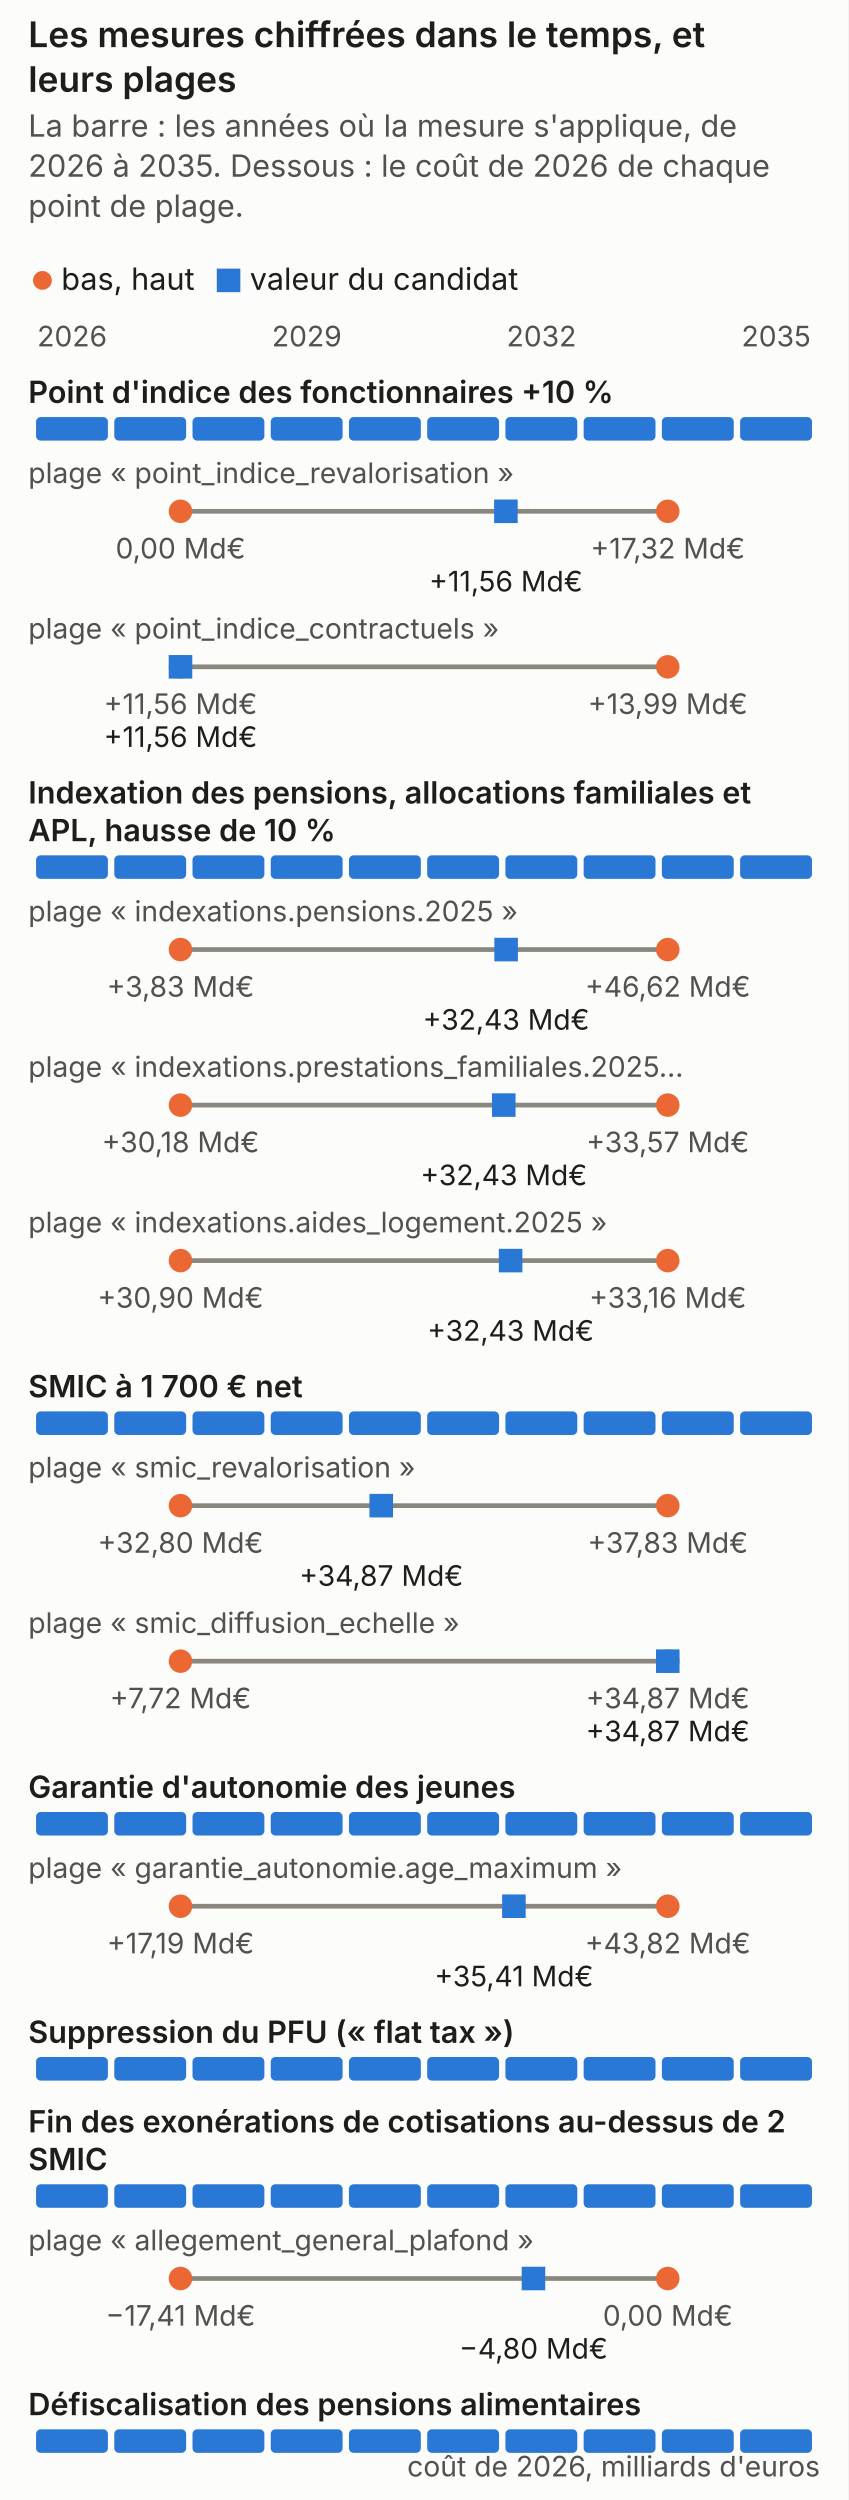
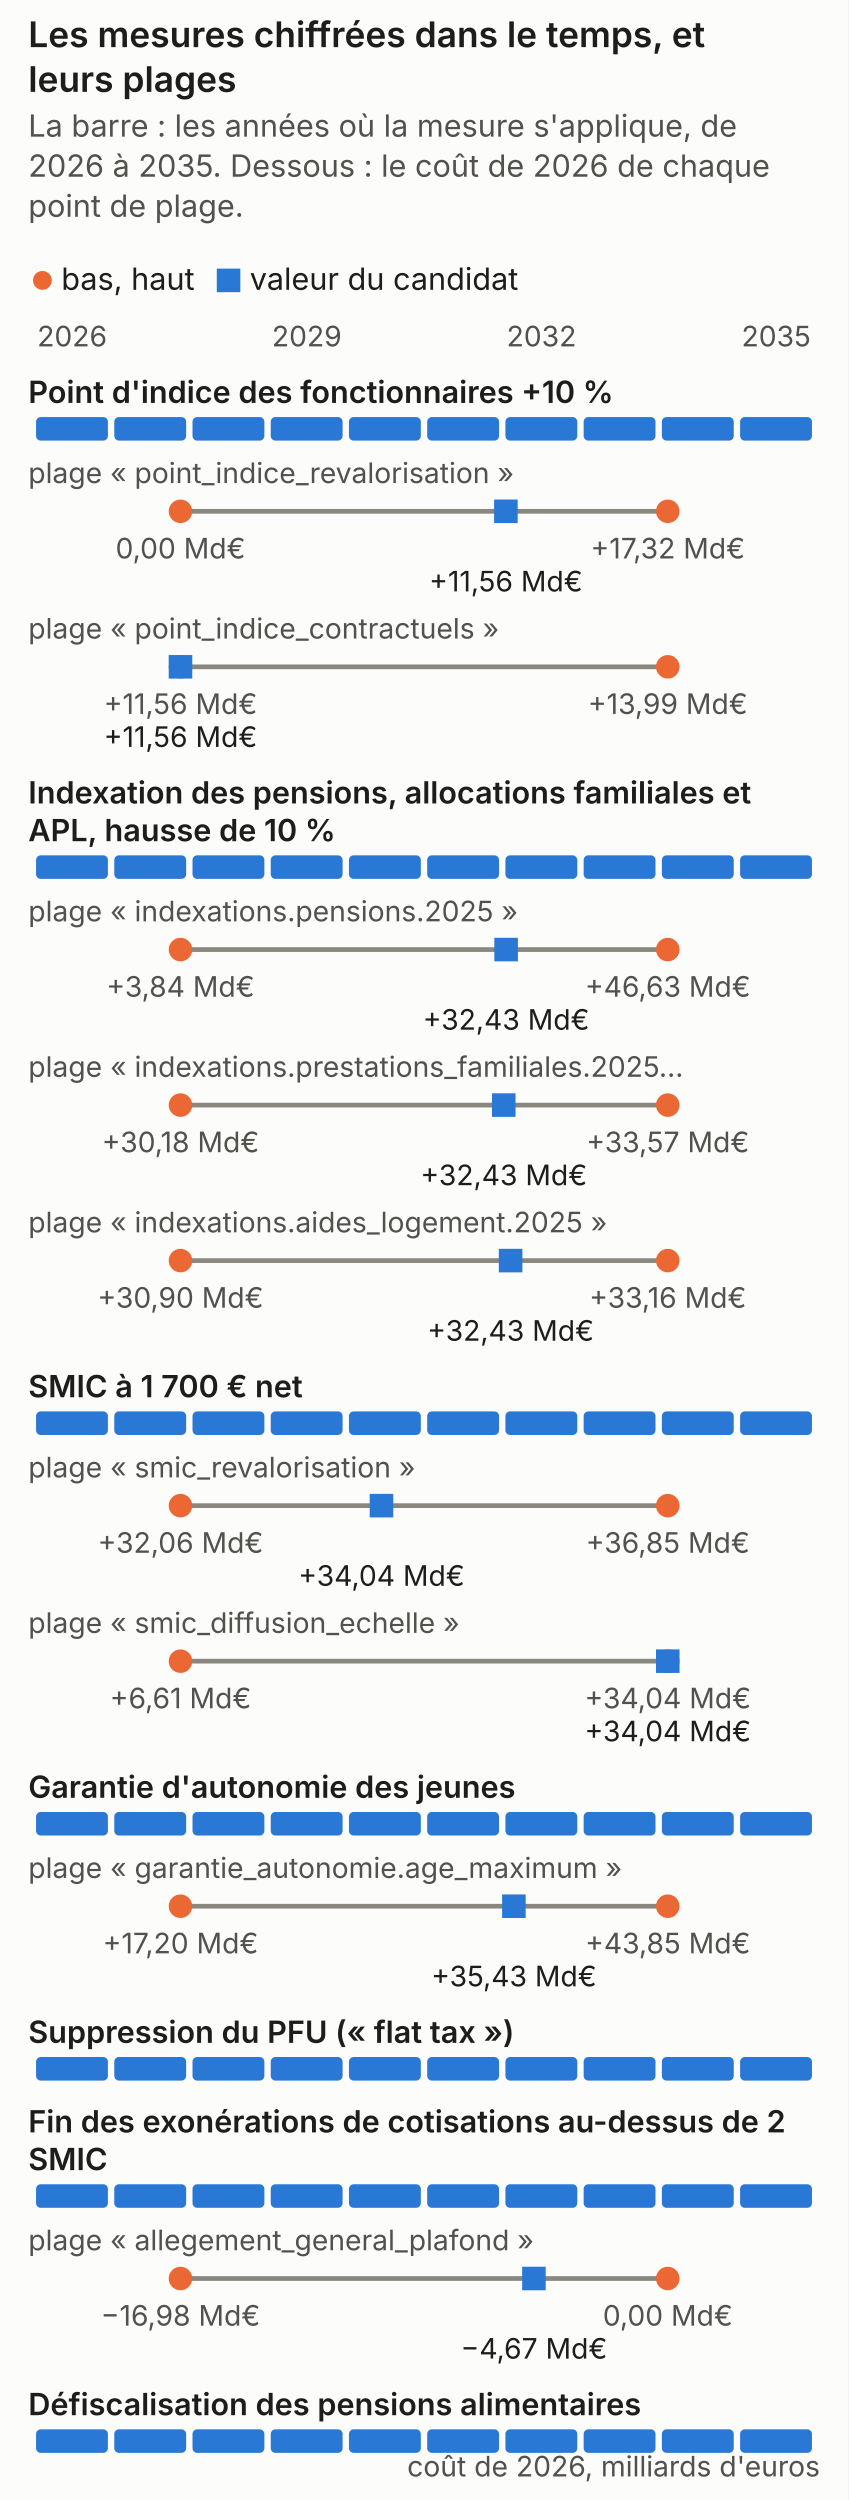
<svg xmlns="http://www.w3.org/2000/svg" viewBox="0 0 360 1061" width="360" height="1061" role="img" aria-labelledby="pres2027_melenchon_programme-frise-t pres2027_melenchon_programme-frise-d" font-size="13">
  <style>.g-fond{fill:#fcfcfb}.g-encre{fill:#1d1d1b}.g-doux{fill:#52514e}
.g-axe{stroke:#8a877f}.g-grille{stroke:#e4e1da}.g-zero{stroke:#52514e}
.g-s1{stroke:#2a78d6}.g-s2{stroke:#eb6834}.g-s3{stroke:#1baf7a}.g-s4{stroke:#6250d6}
.g-f1{fill:#2a78d6}.g-f2{fill:#eb6834}.g-f3{fill:#1baf7a}.g-f4{fill:#6250d6}
.g-bande{fill:#2a78d6;fill-opacity:.16}.g-plus{fill:#2a78d6}.g-moins{fill:#e34948}
.g-total{fill:#52514e}.g-lien{stroke:#8a877f}.g-sur{fill:#ffffff}
@media (prefers-color-scheme: dark){
.g-fond{fill:#1a1a19}.g-encre{fill:#ece9e2}.g-doux{fill:#c3c2b7}
.g-axe{stroke:#8f8b80}.g-grille{stroke:#33322f}.g-zero{stroke:#c3c2b7}
.g-s1{stroke:#3987e5}.g-s2{stroke:#d95926}.g-s3{stroke:#199e70}.g-s4{stroke:#9085e9}
.g-f1{fill:#3987e5}.g-f2{fill:#d95926}.g-f3{fill:#199e70}.g-f4{fill:#9085e9}
.g-bande{fill:#3987e5;fill-opacity:.24}.g-plus{fill:#3987e5}.g-moins{fill:#e66767}
.g-total{fill:#6b6862}.g-lien{stroke:#8f8b80}}
text{font-family:system-ui,-apple-system,"Segoe UI",sans-serif}</style>
  <rect class="g-fond" fill="#fcfcfb" x="0" y="0" width="360" height="1061" />
  <text class="g-encre" fill="#1d1d1b" x="12" y="20" text-anchor="start" font-size="15" font-weight="600">Les mesures chiffrées dans le temps, et</text>
  <text class="g-encre" fill="#1d1d1b" x="12" y="39" text-anchor="start" font-size="15" font-weight="600">leurs plages</text>
  <text class="g-doux" fill="#52514e" x="12" y="58" text-anchor="start">La barre : les années où la mesure s'applique, de</text>
  <text class="g-doux" fill="#52514e" x="12" y="75" text-anchor="start">2026 à 2035. Dessous : le coût de 2026 de chaque</text>
  <text class="g-doux" fill="#52514e" x="12" y="92" text-anchor="start">point de plage.</text>
  <circle class="g-f2" fill="#eb6834" cx="18" cy="119" r="4" />
  <text class="g-encre" fill="#1d1d1b" x="26" y="123" text-anchor="start">bas, haut</text>
  <rect class="g-f1" fill="#2a78d6" x="92" y="114" width="10" height="10" transform="rotate(0)" />
  <text class="g-encre" fill="#1d1d1b" x="106" y="123" text-anchor="start">valeur du candidat</text>
  <text class="g-doux" fill="#52514e" x="30.6" y="147" text-anchor="middle" font-size="12">2026</text>
  <text class="g-doux" fill="#52514e" x="130.2" y="147" text-anchor="middle" font-size="12">2029</text>
  <text class="g-doux" fill="#52514e" x="229.8" y="147" text-anchor="middle" font-size="12">2032</text>
  <text class="g-doux" fill="#52514e" x="329.4" y="147" text-anchor="middle" font-size="12">2035</text>
  <text class="g-encre" fill="#1d1d1b" x="12" y="171" text-anchor="start" font-weight="600">Point d'indice des fonctionnaires +10 %</text>
  <rect class="g-f1" fill="#2a78d6" x="15.3" y="177" width="30.5" height="10" rx="2" />
  <rect class="g-f1" fill="#2a78d6" x="48.5" y="177" width="30.5" height="10" rx="2" />
  <rect class="g-f1" fill="#2a78d6" x="81.7" y="177" width="30.5" height="10" rx="2" />
  <rect class="g-f1" fill="#2a78d6" x="114.9" y="177" width="30.5" height="10" rx="2" />
  <rect class="g-f1" fill="#2a78d6" x="148.1" y="177" width="30.5" height="10" rx="2" />
  <rect class="g-f1" fill="#2a78d6" x="181.3" y="177" width="30.5" height="10" rx="2" />
  <rect class="g-f1" fill="#2a78d6" x="214.5" y="177" width="30.5" height="10" rx="2" />
  <rect class="g-f1" fill="#2a78d6" x="247.7" y="177" width="30.5" height="10" rx="2" />
  <rect class="g-f1" fill="#2a78d6" x="280.9" y="177" width="30.5" height="10" rx="2" />
  <rect class="g-f1" fill="#2a78d6" x="314.1" y="177" width="30.5" height="10" rx="2" />
  <text class="g-doux" fill="#52514e" x="12" y="205" text-anchor="start" font-size="12">plage « point_indice_revalorisation »</text>
  <line class="g-axe" stroke="#8a877f" stroke-width="2" x1="76.6" y1="217" x2="283.4" y2="217" />
  <circle class="g-f2" fill="#eb6834" cx="76.6" cy="217" r="5" />
  <text class="g-doux" fill="#52514e" x="76.6" y="237" text-anchor="middle" font-size="12">0,00 Md€</text>
  <rect class="g-f1" fill="#2a78d6" x="209.7" y="212" width="10" height="10" />
  <text class="g-encre" fill="#1d1d1b" x="214.7" y="251" text-anchor="middle" font-size="12">+11,56 Md€</text>
  <circle class="g-f2" fill="#eb6834" cx="283.4" cy="217" r="5" />
  <text class="g-doux" fill="#52514e" x="283.4" y="237" text-anchor="middle" font-size="12">+17,32 Md€</text>
  <text class="g-doux" fill="#52514e" x="12" y="271" text-anchor="start" font-size="12">plage « point_indice_contractuels »</text>
  <line class="g-axe" stroke="#8a877f" stroke-width="2" x1="76.6" y1="283" x2="283.4" y2="283" />
  <circle class="g-f2" fill="#eb6834" cx="76.6" cy="283" r="5" />
  <text class="g-doux" fill="#52514e" x="76.6" y="303" text-anchor="middle" font-size="12">+11,56 Md€</text>
  <rect class="g-f1" fill="#2a78d6" x="71.6" y="278" width="10" height="10" />
  <text class="g-encre" fill="#1d1d1b" x="76.6" y="317" text-anchor="middle" font-size="12">+11,56 Md€</text>
  <circle class="g-f2" fill="#eb6834" cx="283.4" cy="283" r="5" />
  <text class="g-doux" fill="#52514e" x="283.4" y="303" text-anchor="middle" font-size="12">+13,99 Md€</text>
  <text class="g-encre" fill="#1d1d1b" x="12" y="341" text-anchor="start" font-weight="600">Indexation des pensions, allocations familiales et</text>
  <text class="g-encre" fill="#1d1d1b" x="12" y="357" text-anchor="start" font-weight="600">APL, hausse de 10 %</text>
  <rect class="g-f1" fill="#2a78d6" x="15.3" y="363" width="30.5" height="10" rx="2" />
  <rect class="g-f1" fill="#2a78d6" x="48.5" y="363" width="30.5" height="10" rx="2" />
  <rect class="g-f1" fill="#2a78d6" x="81.7" y="363" width="30.5" height="10" rx="2" />
  <rect class="g-f1" fill="#2a78d6" x="114.9" y="363" width="30.5" height="10" rx="2" />
  <rect class="g-f1" fill="#2a78d6" x="148.1" y="363" width="30.5" height="10" rx="2" />
  <rect class="g-f1" fill="#2a78d6" x="181.3" y="363" width="30.5" height="10" rx="2" />
  <rect class="g-f1" fill="#2a78d6" x="214.5" y="363" width="30.5" height="10" rx="2" />
  <rect class="g-f1" fill="#2a78d6" x="247.7" y="363" width="30.5" height="10" rx="2" />
  <rect class="g-f1" fill="#2a78d6" x="280.9" y="363" width="30.5" height="10" rx="2" />
  <rect class="g-f1" fill="#2a78d6" x="314.1" y="363" width="30.5" height="10" rx="2" />
  <text class="g-doux" fill="#52514e" x="12" y="391" text-anchor="start" font-size="12">plage « indexations.pensions.2025 »</text>
  <line class="g-axe" stroke="#8a877f" stroke-width="2" x1="76.6" y1="403" x2="283.4" y2="403" />
  <circle class="g-f2" fill="#eb6834" cx="76.6" cy="403" r="5" />
-   <text class="g-doux" fill="#52514e" x="76.6" y="423" text-anchor="middle" font-size="12">+3,83 Md€</text>
+   <text class="g-doux" fill="#52514e" x="76.6" y="423" text-anchor="middle" font-size="12">+3,84 Md€</text>
  <rect class="g-f1" fill="#2a78d6" x="209.8" y="398" width="10" height="10" />
  <text class="g-encre" fill="#1d1d1b" x="214.8" y="437" text-anchor="middle" font-size="12">+32,43 Md€</text>
  <circle class="g-f2" fill="#eb6834" cx="283.4" cy="403" r="5" />
-   <text class="g-doux" fill="#52514e" x="283.4" y="423" text-anchor="middle" font-size="12">+46,62 Md€</text>
+   <text class="g-doux" fill="#52514e" x="283.4" y="423" text-anchor="middle" font-size="12">+46,63 Md€</text>
  <text class="g-doux" fill="#52514e" x="12" y="457" text-anchor="start" font-size="12">plage « indexations.prestations_familiales.2025…</text>
  <line class="g-axe" stroke="#8a877f" stroke-width="2" x1="76.6" y1="469" x2="283.4" y2="469" />
  <circle class="g-f2" fill="#eb6834" cx="76.6" cy="469" r="5" />
  <text class="g-doux" fill="#52514e" x="76.6" y="489" text-anchor="middle" font-size="12">+30,18 Md€</text>
  <rect class="g-f1" fill="#2a78d6" x="208.8" y="464" width="10" height="10" />
  <text class="g-encre" fill="#1d1d1b" x="213.8" y="503" text-anchor="middle" font-size="12">+32,43 Md€</text>
  <circle class="g-f2" fill="#eb6834" cx="283.4" cy="469" r="5" />
  <text class="g-doux" fill="#52514e" x="283.4" y="489" text-anchor="middle" font-size="12">+33,57 Md€</text>
  <text class="g-doux" fill="#52514e" x="12" y="523" text-anchor="start" font-size="12">plage « indexations.aides_logement.2025 »</text>
  <line class="g-axe" stroke="#8a877f" stroke-width="2" x1="76.6" y1="535" x2="283.4" y2="535" />
  <circle class="g-f2" fill="#eb6834" cx="76.6" cy="535" r="5" />
  <text class="g-doux" fill="#52514e" x="76.6" y="555" text-anchor="middle" font-size="12">+30,90 Md€</text>
  <rect class="g-f1" fill="#2a78d6" x="211.7" y="530" width="10" height="10" />
  <text class="g-encre" fill="#1d1d1b" x="216.7" y="569" text-anchor="middle" font-size="12">+32,43 Md€</text>
  <circle class="g-f2" fill="#eb6834" cx="283.4" cy="535" r="5" />
  <text class="g-doux" fill="#52514e" x="283.4" y="555" text-anchor="middle" font-size="12">+33,16 Md€</text>
  <text class="g-encre" fill="#1d1d1b" x="12" y="593" text-anchor="start" font-weight="600">SMIC à 1 700 € net</text>
  <rect class="g-f1" fill="#2a78d6" x="15.3" y="599" width="30.5" height="10" rx="2" />
  <rect class="g-f1" fill="#2a78d6" x="48.5" y="599" width="30.5" height="10" rx="2" />
  <rect class="g-f1" fill="#2a78d6" x="81.7" y="599" width="30.5" height="10" rx="2" />
  <rect class="g-f1" fill="#2a78d6" x="114.9" y="599" width="30.5" height="10" rx="2" />
  <rect class="g-f1" fill="#2a78d6" x="148.1" y="599" width="30.5" height="10" rx="2" />
  <rect class="g-f1" fill="#2a78d6" x="181.3" y="599" width="30.5" height="10" rx="2" />
  <rect class="g-f1" fill="#2a78d6" x="214.5" y="599" width="30.5" height="10" rx="2" />
  <rect class="g-f1" fill="#2a78d6" x="247.7" y="599" width="30.5" height="10" rx="2" />
  <rect class="g-f1" fill="#2a78d6" x="280.9" y="599" width="30.5" height="10" rx="2" />
  <rect class="g-f1" fill="#2a78d6" x="314.1" y="599" width="30.5" height="10" rx="2" />
  <text class="g-doux" fill="#52514e" x="12" y="627" text-anchor="start" font-size="12">plage « smic_revalorisation »</text>
  <line class="g-axe" stroke="#8a877f" stroke-width="2" x1="76.6" y1="639" x2="283.4" y2="639" />
  <circle class="g-f2" fill="#eb6834" cx="76.6" cy="639" r="5" />
-   <text class="g-doux" fill="#52514e" x="76.6" y="659" text-anchor="middle" font-size="12">+32,80 Md€</text>
-   <rect class="g-f1" fill="#2a78d6" x="156.8" y="634" width="10" height="10" />
-   <text class="g-encre" fill="#1d1d1b" x="161.8" y="673" text-anchor="middle" font-size="12">+34,87 Md€</text>
+   <text class="g-doux" fill="#52514e" x="76.6" y="659" text-anchor="middle" font-size="12">+32,06 Md€</text>
+   <rect class="g-f1" fill="#2a78d6" x="156.9" y="634" width="10" height="10" />
+   <text class="g-encre" fill="#1d1d1b" x="161.9" y="673" text-anchor="middle" font-size="12">+34,04 Md€</text>
  <circle class="g-f2" fill="#eb6834" cx="283.4" cy="639" r="5" />
-   <text class="g-doux" fill="#52514e" x="283.4" y="659" text-anchor="middle" font-size="12">+37,83 Md€</text>
+   <text class="g-doux" fill="#52514e" x="283.4" y="659" text-anchor="middle" font-size="12">+36,85 Md€</text>
  <text class="g-doux" fill="#52514e" x="12" y="693" text-anchor="start" font-size="12">plage « smic_diffusion_echelle »</text>
  <line class="g-axe" stroke="#8a877f" stroke-width="2" x1="76.6" y1="705" x2="283.4" y2="705" />
  <circle class="g-f2" fill="#eb6834" cx="283.4" cy="705" r="5" />
-   <text class="g-doux" fill="#52514e" x="283.4" y="725" text-anchor="middle" font-size="12">+34,87 Md€</text>
+   <text class="g-doux" fill="#52514e" x="283.4" y="725" text-anchor="middle" font-size="12">+34,04 Md€</text>
  <rect class="g-f1" fill="#2a78d6" x="278.4" y="700" width="10" height="10" />
-   <text class="g-encre" fill="#1d1d1b" x="283.4" y="739" text-anchor="middle" font-size="12">+34,87 Md€</text>
+   <text class="g-encre" fill="#1d1d1b" x="283.4" y="739" text-anchor="middle" font-size="12">+34,04 Md€</text>
  <circle class="g-f2" fill="#eb6834" cx="76.6" cy="705" r="5" />
-   <text class="g-doux" fill="#52514e" x="76.6" y="725" text-anchor="middle" font-size="12">+7,72 Md€</text>
+   <text class="g-doux" fill="#52514e" x="76.6" y="725" text-anchor="middle" font-size="12">+6,61 Md€</text>
  <text class="g-encre" fill="#1d1d1b" x="12" y="763" text-anchor="start" font-weight="600">Garantie d'autonomie des jeunes</text>
  <rect class="g-f1" fill="#2a78d6" x="15.3" y="769" width="30.5" height="10" rx="2" />
  <rect class="g-f1" fill="#2a78d6" x="48.5" y="769" width="30.5" height="10" rx="2" />
  <rect class="g-f1" fill="#2a78d6" x="81.7" y="769" width="30.5" height="10" rx="2" />
  <rect class="g-f1" fill="#2a78d6" x="114.9" y="769" width="30.5" height="10" rx="2" />
  <rect class="g-f1" fill="#2a78d6" x="148.1" y="769" width="30.5" height="10" rx="2" />
  <rect class="g-f1" fill="#2a78d6" x="181.3" y="769" width="30.5" height="10" rx="2" />
  <rect class="g-f1" fill="#2a78d6" x="214.5" y="769" width="30.5" height="10" rx="2" />
  <rect class="g-f1" fill="#2a78d6" x="247.7" y="769" width="30.5" height="10" rx="2" />
  <rect class="g-f1" fill="#2a78d6" x="280.9" y="769" width="30.5" height="10" rx="2" />
  <rect class="g-f1" fill="#2a78d6" x="314.1" y="769" width="30.5" height="10" rx="2" />
  <text class="g-doux" fill="#52514e" x="12" y="797" text-anchor="start" font-size="12">plage « garantie_autonomie.age_maximum »</text>
  <line class="g-axe" stroke="#8a877f" stroke-width="2" x1="76.6" y1="809" x2="283.4" y2="809" />
  <circle class="g-f2" fill="#eb6834" cx="76.6" cy="809" r="5" />
-   <text class="g-doux" fill="#52514e" x="76.6" y="829" text-anchor="middle" font-size="12">+17,19 Md€</text>
+   <text class="g-doux" fill="#52514e" x="76.6" y="829" text-anchor="middle" font-size="12">+17,20 Md€</text>
  <rect class="g-f1" fill="#2a78d6" x="213.1" y="804" width="10" height="10" />
-   <text class="g-encre" fill="#1d1d1b" x="218.1" y="843" text-anchor="middle" font-size="12">+35,41 Md€</text>
+   <text class="g-encre" fill="#1d1d1b" x="218.1" y="843" text-anchor="middle" font-size="12">+35,43 Md€</text>
  <circle class="g-f2" fill="#eb6834" cx="283.4" cy="809" r="5" />
-   <text class="g-doux" fill="#52514e" x="283.4" y="829" text-anchor="middle" font-size="12">+43,82 Md€</text>
+   <text class="g-doux" fill="#52514e" x="283.4" y="829" text-anchor="middle" font-size="12">+43,85 Md€</text>
  <text class="g-encre" fill="#1d1d1b" x="12" y="867" text-anchor="start" font-weight="600">Suppression du PFU (« flat tax »)</text>
  <rect class="g-f1" fill="#2a78d6" x="15.3" y="873" width="30.5" height="10" rx="2" />
  <rect class="g-f1" fill="#2a78d6" x="48.5" y="873" width="30.5" height="10" rx="2" />
  <rect class="g-f1" fill="#2a78d6" x="81.7" y="873" width="30.5" height="10" rx="2" />
  <rect class="g-f1" fill="#2a78d6" x="114.9" y="873" width="30.5" height="10" rx="2" />
  <rect class="g-f1" fill="#2a78d6" x="148.1" y="873" width="30.5" height="10" rx="2" />
  <rect class="g-f1" fill="#2a78d6" x="181.3" y="873" width="30.5" height="10" rx="2" />
  <rect class="g-f1" fill="#2a78d6" x="214.5" y="873" width="30.5" height="10" rx="2" />
  <rect class="g-f1" fill="#2a78d6" x="247.7" y="873" width="30.5" height="10" rx="2" />
  <rect class="g-f1" fill="#2a78d6" x="280.9" y="873" width="30.5" height="10" rx="2" />
  <rect class="g-f1" fill="#2a78d6" x="314.1" y="873" width="30.5" height="10" rx="2" />
  <text class="g-encre" fill="#1d1d1b" x="12" y="905" text-anchor="start" font-weight="600">Fin des exonérations de cotisations au-dessus de 2</text>
  <text class="g-encre" fill="#1d1d1b" x="12" y="921" text-anchor="start" font-weight="600">SMIC</text>
  <rect class="g-f1" fill="#2a78d6" x="15.3" y="927" width="30.5" height="10" rx="2" />
  <rect class="g-f1" fill="#2a78d6" x="48.5" y="927" width="30.5" height="10" rx="2" />
  <rect class="g-f1" fill="#2a78d6" x="81.7" y="927" width="30.5" height="10" rx="2" />
  <rect class="g-f1" fill="#2a78d6" x="114.9" y="927" width="30.5" height="10" rx="2" />
  <rect class="g-f1" fill="#2a78d6" x="148.1" y="927" width="30.5" height="10" rx="2" />
  <rect class="g-f1" fill="#2a78d6" x="181.3" y="927" width="30.5" height="10" rx="2" />
  <rect class="g-f1" fill="#2a78d6" x="214.5" y="927" width="30.5" height="10" rx="2" />
  <rect class="g-f1" fill="#2a78d6" x="247.7" y="927" width="30.5" height="10" rx="2" />
  <rect class="g-f1" fill="#2a78d6" x="280.9" y="927" width="30.5" height="10" rx="2" />
  <rect class="g-f1" fill="#2a78d6" x="314.1" y="927" width="30.5" height="10" rx="2" />
  <text class="g-doux" fill="#52514e" x="12" y="955" text-anchor="start" font-size="12">plage « allegement_general_plafond »</text>
  <line class="g-axe" stroke="#8a877f" stroke-width="2" x1="76.6" y1="967" x2="283.4" y2="967" />
  <circle class="g-f2" fill="#eb6834" cx="76.6" cy="967" r="5" />
-   <text class="g-doux" fill="#52514e" x="76.6" y="987" text-anchor="middle" font-size="12">−17,41 Md€</text>
-   <rect class="g-f1" fill="#2a78d6" x="221.4" y="962" width="10" height="10" />
-   <text class="g-encre" fill="#1d1d1b" x="226.4" y="1001" text-anchor="middle" font-size="12">−4,80 Md€</text>
+   <text class="g-doux" fill="#52514e" x="76.6" y="987" text-anchor="middle" font-size="12">−16,98 Md€</text>
+   <rect class="g-f1" fill="#2a78d6" x="221.6" y="962" width="10" height="10" />
+   <text class="g-encre" fill="#1d1d1b" x="226.6" y="1001" text-anchor="middle" font-size="12">−4,67 Md€</text>
  <circle class="g-f2" fill="#eb6834" cx="283.4" cy="967" r="5" />
  <text class="g-doux" fill="#52514e" x="283.4" y="987" text-anchor="middle" font-size="12">0,00 Md€</text>
  <text class="g-encre" fill="#1d1d1b" x="12" y="1025" text-anchor="start" font-weight="600">Défiscalisation des pensions alimentaires</text>
  <rect class="g-f1" fill="#2a78d6" x="15.3" y="1031" width="30.5" height="10" rx="2" />
  <rect class="g-f1" fill="#2a78d6" x="48.5" y="1031" width="30.5" height="10" rx="2" />
  <rect class="g-f1" fill="#2a78d6" x="81.7" y="1031" width="30.5" height="10" rx="2" />
  <rect class="g-f1" fill="#2a78d6" x="114.9" y="1031" width="30.5" height="10" rx="2" />
  <rect class="g-f1" fill="#2a78d6" x="148.1" y="1031" width="30.5" height="10" rx="2" />
  <rect class="g-f1" fill="#2a78d6" x="181.3" y="1031" width="30.5" height="10" rx="2" />
  <rect class="g-f1" fill="#2a78d6" x="214.5" y="1031" width="30.5" height="10" rx="2" />
  <rect class="g-f1" fill="#2a78d6" x="247.7" y="1031" width="30.5" height="10" rx="2" />
  <rect class="g-f1" fill="#2a78d6" x="280.9" y="1031" width="30.5" height="10" rx="2" />
  <rect class="g-f1" fill="#2a78d6" x="314.1" y="1031" width="30.5" height="10" rx="2" />
  <text class="g-doux" fill="#52514e" x="348" y="1051" text-anchor="end" font-size="12">coût de 2026, milliards d'euros</text>
</svg>
